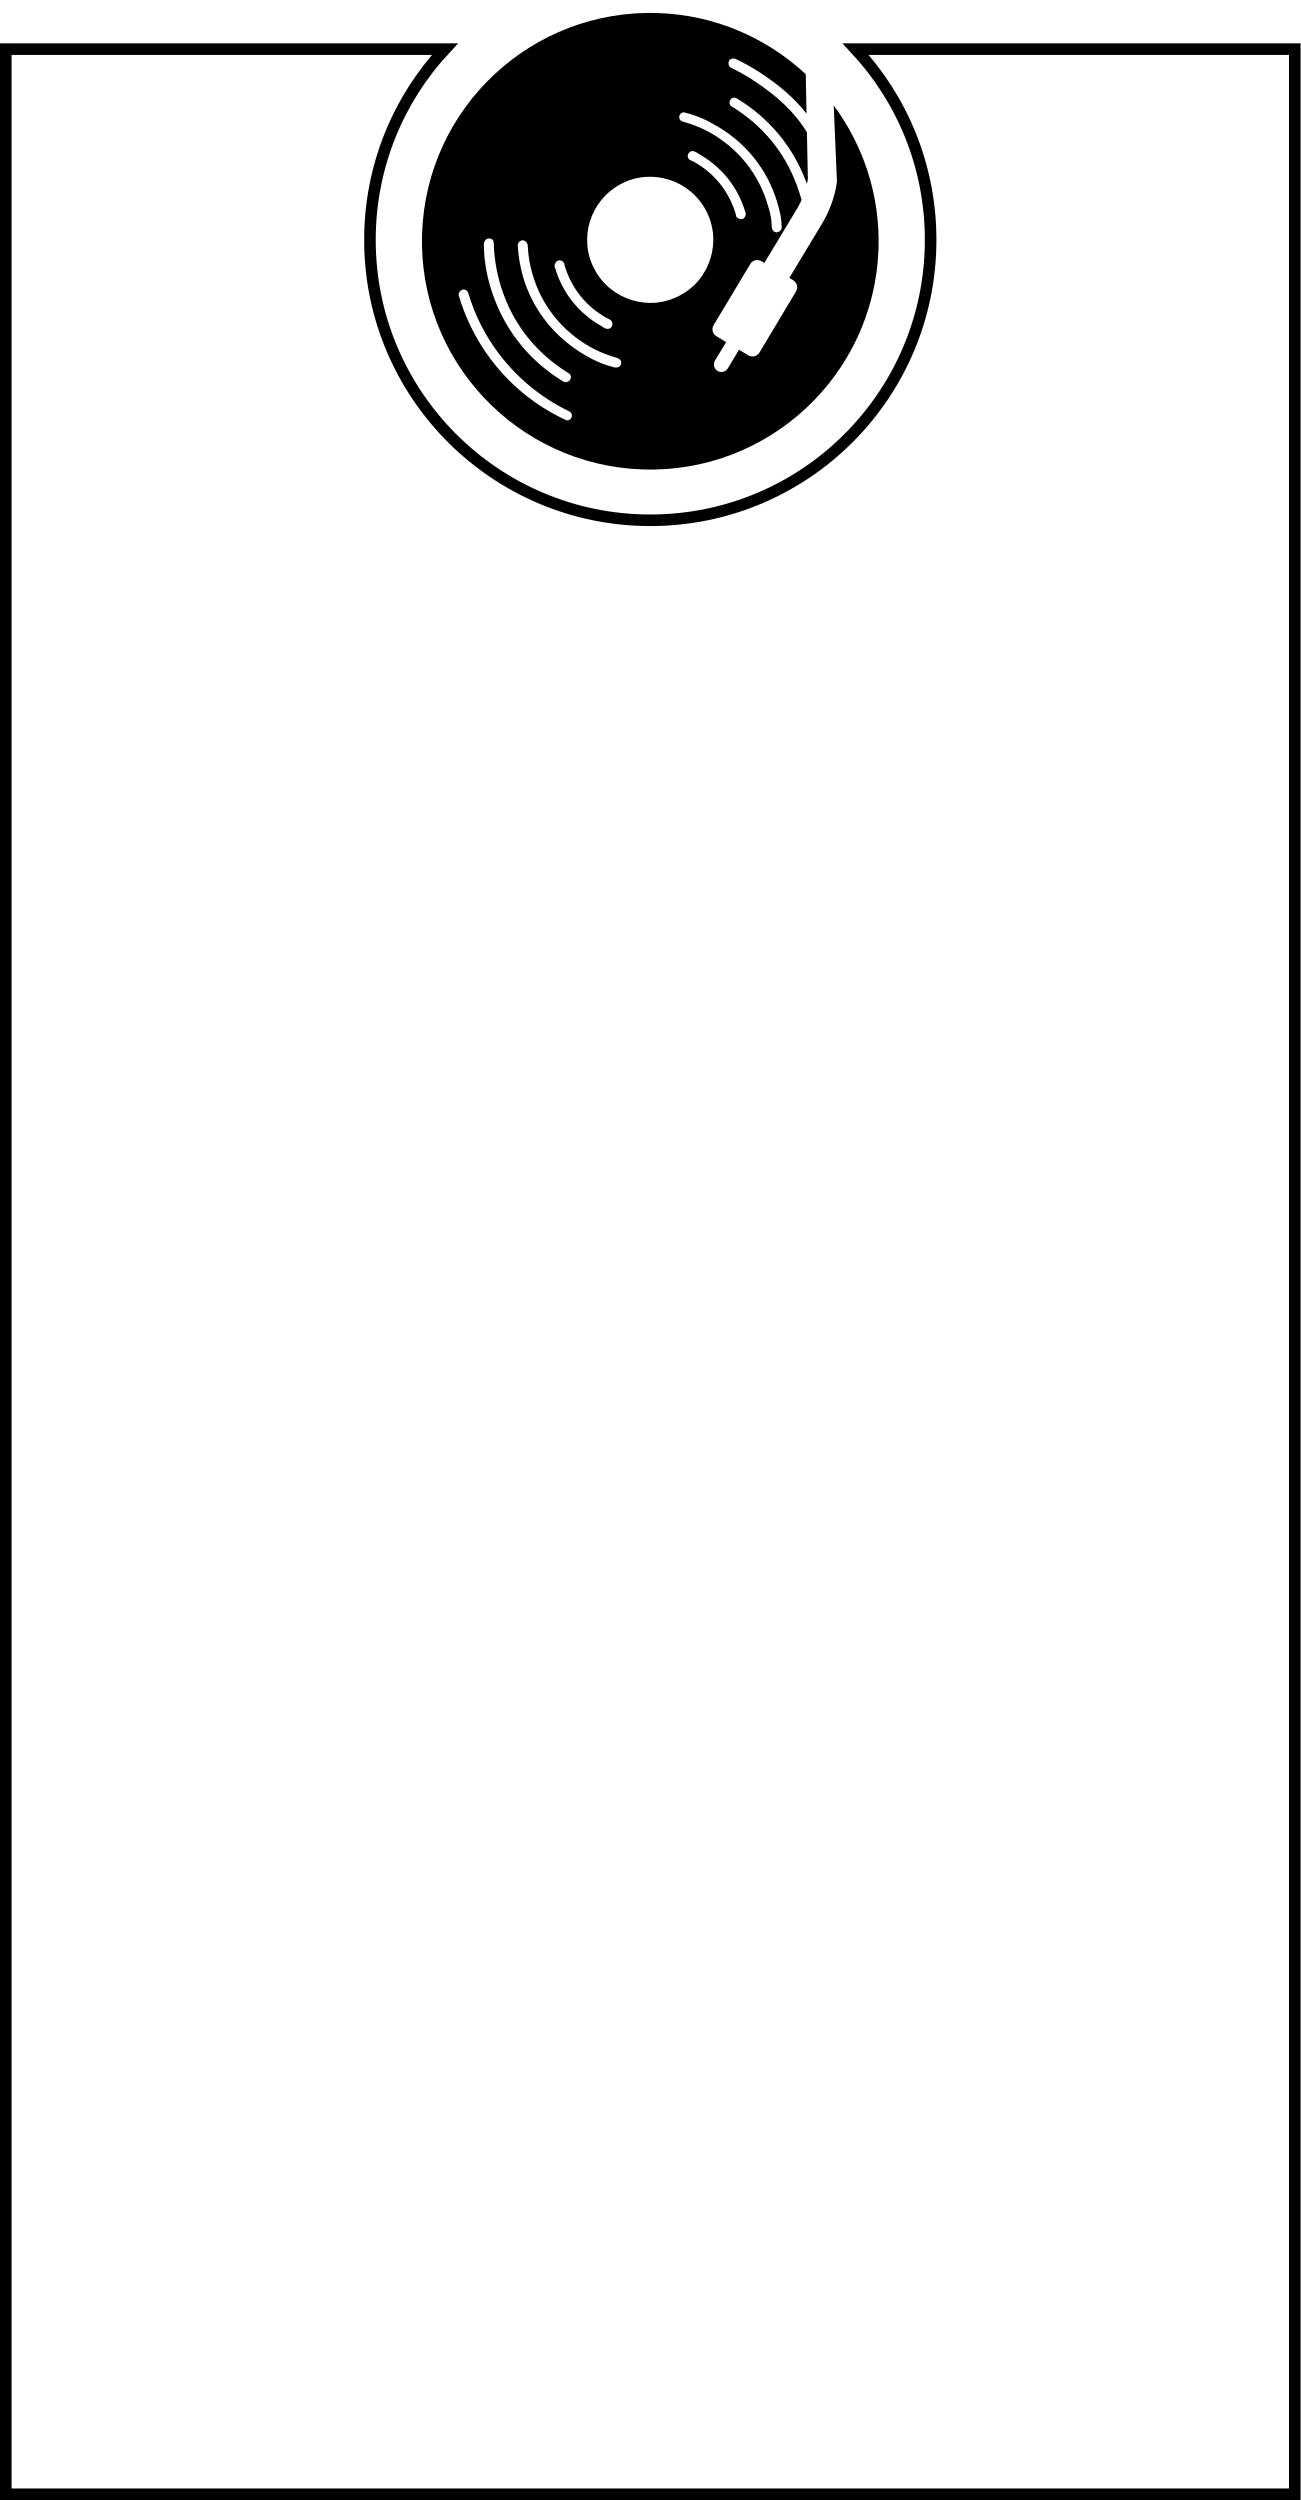
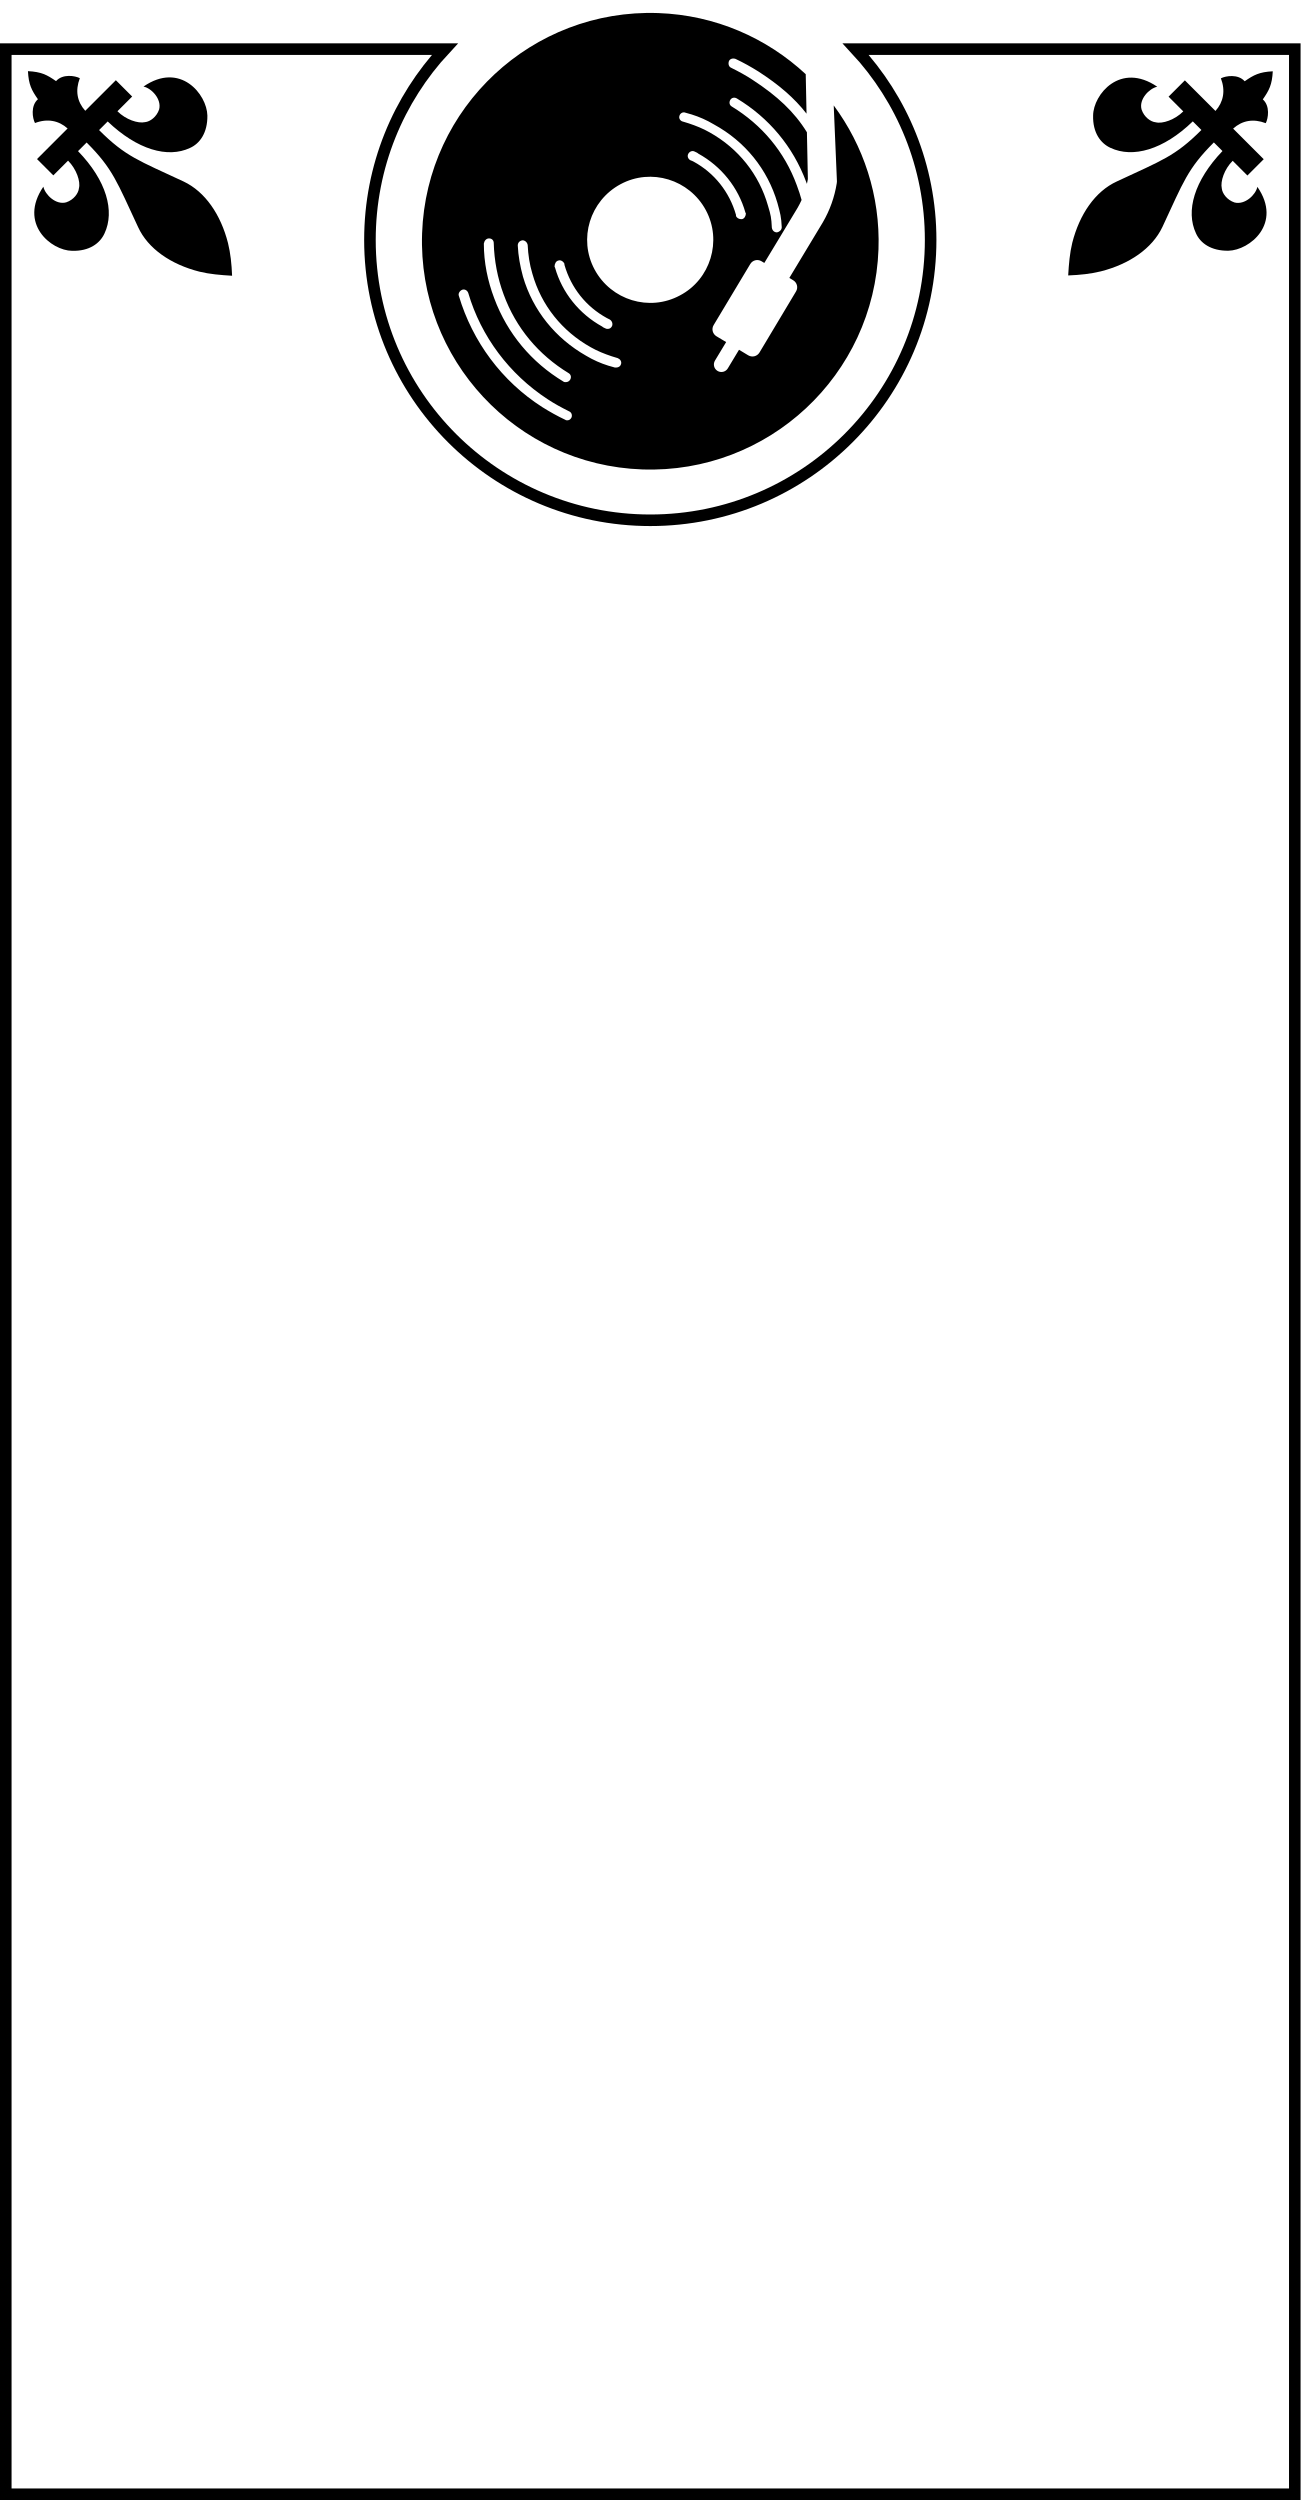
<svg xmlns="http://www.w3.org/2000/svg" width="900" height="1730" version="1.1" viewBox="0 0 900 1730">
  <g fill="none" fill-rule="evenodd" stroke="none" stroke-width="1">
    <path stroke="#000" stroke-width="8" d="M592.14,33.997 L896,34 L896,1726 L4,1726 L4,34 L307.86,33.997 C275.68,68.624 256,115.028 256,166.029 C256,219.601 277.714,268.101 312.821,303.208 C347.928,338.315 396.428,360.029 450,360.029 C503.572,360.029 552.072,338.315 587.179,303.208 C622.286,268.101 644,219.601 644,166.029 C644,115.028 624.32,68.624 592.14,33.997 L592.14,33.997 Z" />
    <path fill="#000" fill-rule="nonzero" d="M0.089,153.399 C3.135,66.18 76.283,-2.031 163.488,1.014 C203.081,2.397 238.662,18.302 265.563,43.306 L265.563,43.306 L266.121,70.635 C257.658,59.712 246.855,50.526 232.928,41.516 C227.718,38.255 222.495,35.325 216.953,32.713 C215.004,32.064 213.043,32.713 212.393,34.344 C211.743,36.293 212.393,38.255 214.023,38.904 C219.247,41.516 224.139,44.127 229.031,47.388 C245.77,58.34 257.671,69.31 266.384,83.507 L267.044,115.876 C266.857,117.001 266.64,118.117 266.392,119.222 C266.223,118.768 266.05,118.305 265.872,117.835 C256.737,93.377 240.114,73.492 217.934,60.117 C216.304,59.136 214.355,59.467 213.374,61.098 C212.393,62.728 212.724,64.677 214.355,65.658 C235.235,78.37 250.879,96.956 259.364,120.115 C260.798,123.973 261.882,127.245 262.701,130.353 C261.899,132.151 261.002,133.914 260.012,135.637 C260.024,135.619 259.771,136.042 259.307,136.813 L259.057,137.227 C256.971,140.693 251.796,149.274 246.85,157.469 L246.22,158.513 C242.347,164.931 238.704,170.964 236.91,173.929 L236.91,173.929 L234.903,172.724 C232.231,171.122 228.781,171.984 227.163,174.711 L227.163,174.711 L201.846,216.927 C200.215,219.612 201.12,223.063 203.805,224.68 L203.805,224.68 L210.491,228.68 L202.76,241.494 C201.289,243.99 202.064,247.174 204.546,248.659 C206.986,250.129 210.185,249.341 211.655,246.872 L211.655,246.872 L219.402,234.003 L225.774,237.853 C228.487,239.471 231.924,238.594 233.539,235.95 L233.539,235.95 L258.844,193.662 C260.475,190.978 259.571,187.512 256.886,185.909 L256.886,185.909 L254.229,184.28 L277.363,145.889 C282.327,137.354 285.523,128.286 287.048,118.702 C287.089,118.33 287.145,117.917 287.159,117.516 L287.159,117.516 L284.937,64.93 C305.443,92.673 317.209,127.256 315.911,164.428 C312.866,251.615 239.693,319.868 152.459,316.822 C65.254,313.776 -2.956,240.604 0.089,153.399 Z M32.056,194.775 C31.406,192.826 29.444,191.845 27.814,192.495 C26.183,193.144 24.884,195.106 25.533,196.737 C34.998,228.383 55.216,255.769 83.281,273.705 C88.491,276.967 93.714,279.896 99.256,282.508 C99.574,282.839 100.224,282.839 100.555,282.839 C101.855,282.839 102.836,282.177 103.485,280.877 L103.485,280.877 C104.136,279.245 103.486,277.296 101.856,276.634 C96.633,274.022 91.741,271.411 86.849,268.15 C60.426,250.863 40.859,224.774 32.056,194.775 Z M46.414,156.952 C44.452,156.952 43.153,158.583 42.821,160.532 C42.821,173.578 45.433,186.304 49.994,198.367 C59.128,222.826 75.765,242.722 97.957,256.073 C98.288,256.404 98.938,256.404 99.588,256.404 C100.887,256.404 101.868,255.754 102.518,254.773 C103.499,253.143 103.168,251.194 101.537,250.213 C80.656,237.501 65.013,218.915 56.528,195.756 C52.286,184.343 50.005,172.28 49.674,160.216 C49.674,158.254 48.375,156.955 46.413,156.955 L46.413,156.955 Z M69.562,158.253 C67.6,158.584 66.3,159.884 66.3,161.845 C66.632,169.03 67.931,176.202 69.893,183.374 C76.745,206.852 92.39,226.087 113.601,238.151 C118.492,241.094 123.703,243.374 128.926,245.004 C130.556,245.323 131.856,245.972 133.487,246.304 L133.487,246.304 L134.467,246.304 C136.098,246.304 137.398,245.323 137.729,244.023 C138.378,242.075 137.079,240.445 135.435,239.782 C134.123,239.464 132.493,238.814 131.193,238.483 C126.301,236.852 121.409,234.903 116.849,232.292 C96.964,221.194 82.607,203.259 76.415,181.412 C74.454,174.89 73.485,168.368 73.154,161.514 C72.823,159.552 71.192,158.253 69.562,158.253 Z M98.593,174.56 C97.943,172.929 95.981,171.63 94.35,172.28 L94.35,172.28 C92.72,172.612 91.739,174.573 91.752,176.522 L91.752,176.522 L92.083,177.172 C96.975,194.458 108.721,209.133 124.696,217.936 C125.345,218.585 126.326,218.904 126.976,219.235 C127.626,219.566 127.957,219.566 128.607,219.566 C129.906,219.566 130.887,218.904 131.537,217.605 C132.186,215.974 131.537,214.025 129.906,213.044 C129.244,212.713 128.594,212.395 127.944,212.063 C113.6,204.228 103.153,191.184 98.593,175.21 L98.593,175.21 Z M196.432,137.385 C185.017,116.188 158.594,108.035 137.396,119.449 C116.198,130.863 108.045,157.284 119.459,178.482 C130.874,199.679 157.296,207.832 178.495,196.418 C199.693,185.32 207.846,158.582 196.432,137.385 Z M182.088,69.884 C180.457,69.234 178.508,70.533 178.177,72.164 C177.527,73.794 178.827,75.743 180.457,76.075 C181.77,76.393 183.4,77.043 184.7,77.374 C189.592,79.004 194.483,80.953 199.044,83.565 C218.929,94.662 233.286,112.598 239.477,134.445 C241.439,140.967 241.779,142.665 242.11,149.518 C242.441,151.48 243.741,152.779 245.704,152.778 C247.334,152.459 248.965,151.147 248.965,149.198 C248.634,142.013 247.963,139.666 246.001,132.494 C239.146,109.017 223.504,89.782 201.974,78.037 C197.082,75.094 191.872,72.814 186.649,71.183 C185.018,70.865 183.719,70.215 182.088,69.884 Z M188.927,96.967 C187.297,95.986 185.348,96.636 184.367,98.266 C183.386,99.897 184.036,101.846 185.666,102.827 C186.647,103.158 187.297,103.476 187.947,103.807 C202.291,111.643 212.738,124.687 217.298,140.661 L217.298,140.661 L217.298,141.311 C217.629,142.61 219.26,143.591 220.559,143.591 L220.559,143.591 L221.54,143.591 C223.171,143.259 224.152,141.298 224.152,139.68 L224.152,139.68 L223.821,139.03 C218.929,121.744 207.183,107.069 191.208,98.266 C190.558,97.616 189.577,97.298 188.927,96.967 Z" transform="translate(292 8.029)" />
+     <path fill="#000" fill-rule="nonzero" d="M148.927,135.923 C152.028,131.047 151.811,120.627 145.376,117.076 C140.499,114.633 134.956,115.525 132.297,117.743 C128.088,120.185 124.095,128.388 124.095,136.59 L138.507,136.59 L138.507,152.553 L108.573,152.553 C109.015,160.755 113.45,167.407 121.877,171.175 C120.769,174.726 115.667,181.82 108.799,181.378 C107.465,188.913 106.14,193.132 99.929,200 C93.719,193.123 92.394,188.913 91.06,181.378 C84.183,181.82 79.09,174.726 77.981,171.175 C86.409,167.407 90.844,160.972 91.285,152.553 L61.351,152.553 L61.351,136.59 L75.764,136.59 C75.764,128.388 71.771,120.402 67.562,117.743 C64.903,115.525 59.359,114.642 54.483,117.076 C48.056,120.843 47.831,131.263 50.932,135.923 C20.557,130.38 23.656,101.113 33.86,90.468 C42.288,81.824 51.373,80.49 58.251,83.149 C74.214,88.917 84.859,107.981 85.526,136.365 L93.954,136.365 C93.954,110.424 89.519,102.222 77.765,69.845 C72.205,54.324 75.756,35.476 86.176,17.964 C89.943,11.754 94.603,5.994 100.147,0 C105.465,5.985 110.35,11.754 114.118,17.964 C124.537,35.477 128.089,54.324 122.32,69.845 C110.566,102.222 106.132,110.639 106.132,136.365 L114.559,136.365 C115.001,107.981 125.871,88.918 141.835,83.149 C148.928,80.49 158.023,81.815 166.225,90.468 C176.42,100.887 179.304,130.153 148.928,135.923 L148.927,135.923 Z" transform="rotate(135 90.858 107.929)" />
+     <path fill="#000" fill-rule="nonzero" d="M148.927,135.923 C152.028,131.047 151.811,120.627 145.376,117.076 C140.499,114.633 134.956,115.525 132.297,117.743 C128.088,120.185 124.095,128.388 124.095,136.59 L138.507,136.59 L138.507,152.553 L108.573,152.553 C109.015,160.755 113.45,167.407 121.877,171.175 C120.769,174.726 115.667,181.82 108.799,181.378 C107.465,188.913 106.14,193.132 99.929,200 C93.719,193.123 92.394,188.913 91.06,181.378 C84.183,181.82 79.09,174.726 77.981,171.175 C86.409,167.407 90.844,160.972 91.285,152.553 L61.351,152.553 L61.351,136.59 L75.764,136.59 C75.764,128.388 71.771,120.402 67.562,117.743 C64.903,115.525 59.359,114.642 54.483,117.076 C48.056,120.843 47.831,131.263 50.932,135.923 C20.557,130.38 23.656,101.113 33.86,90.468 C42.288,81.824 51.373,80.49 58.251,83.149 C74.214,88.917 84.859,107.981 85.526,136.365 L93.954,136.365 C93.954,110.424 89.519,102.222 77.765,69.845 C72.205,54.324 75.756,35.476 86.176,17.964 C89.943,11.754 94.603,5.994 100.147,0 C105.465,5.985 110.35,11.754 114.118,17.964 C124.537,35.477 128.089,54.324 122.32,69.845 C110.566,102.222 106.132,110.639 106.132,136.365 L114.559,136.365 C115.001,107.981 125.871,88.918 141.835,83.149 C148.928,80.49 158.023,81.815 166.225,90.468 C176.42,100.887 179.304,130.153 148.928,135.923 L148.927,135.923 Z" transform="rotate(-135 459.142 -37.046)" />
  </g>
</svg>
